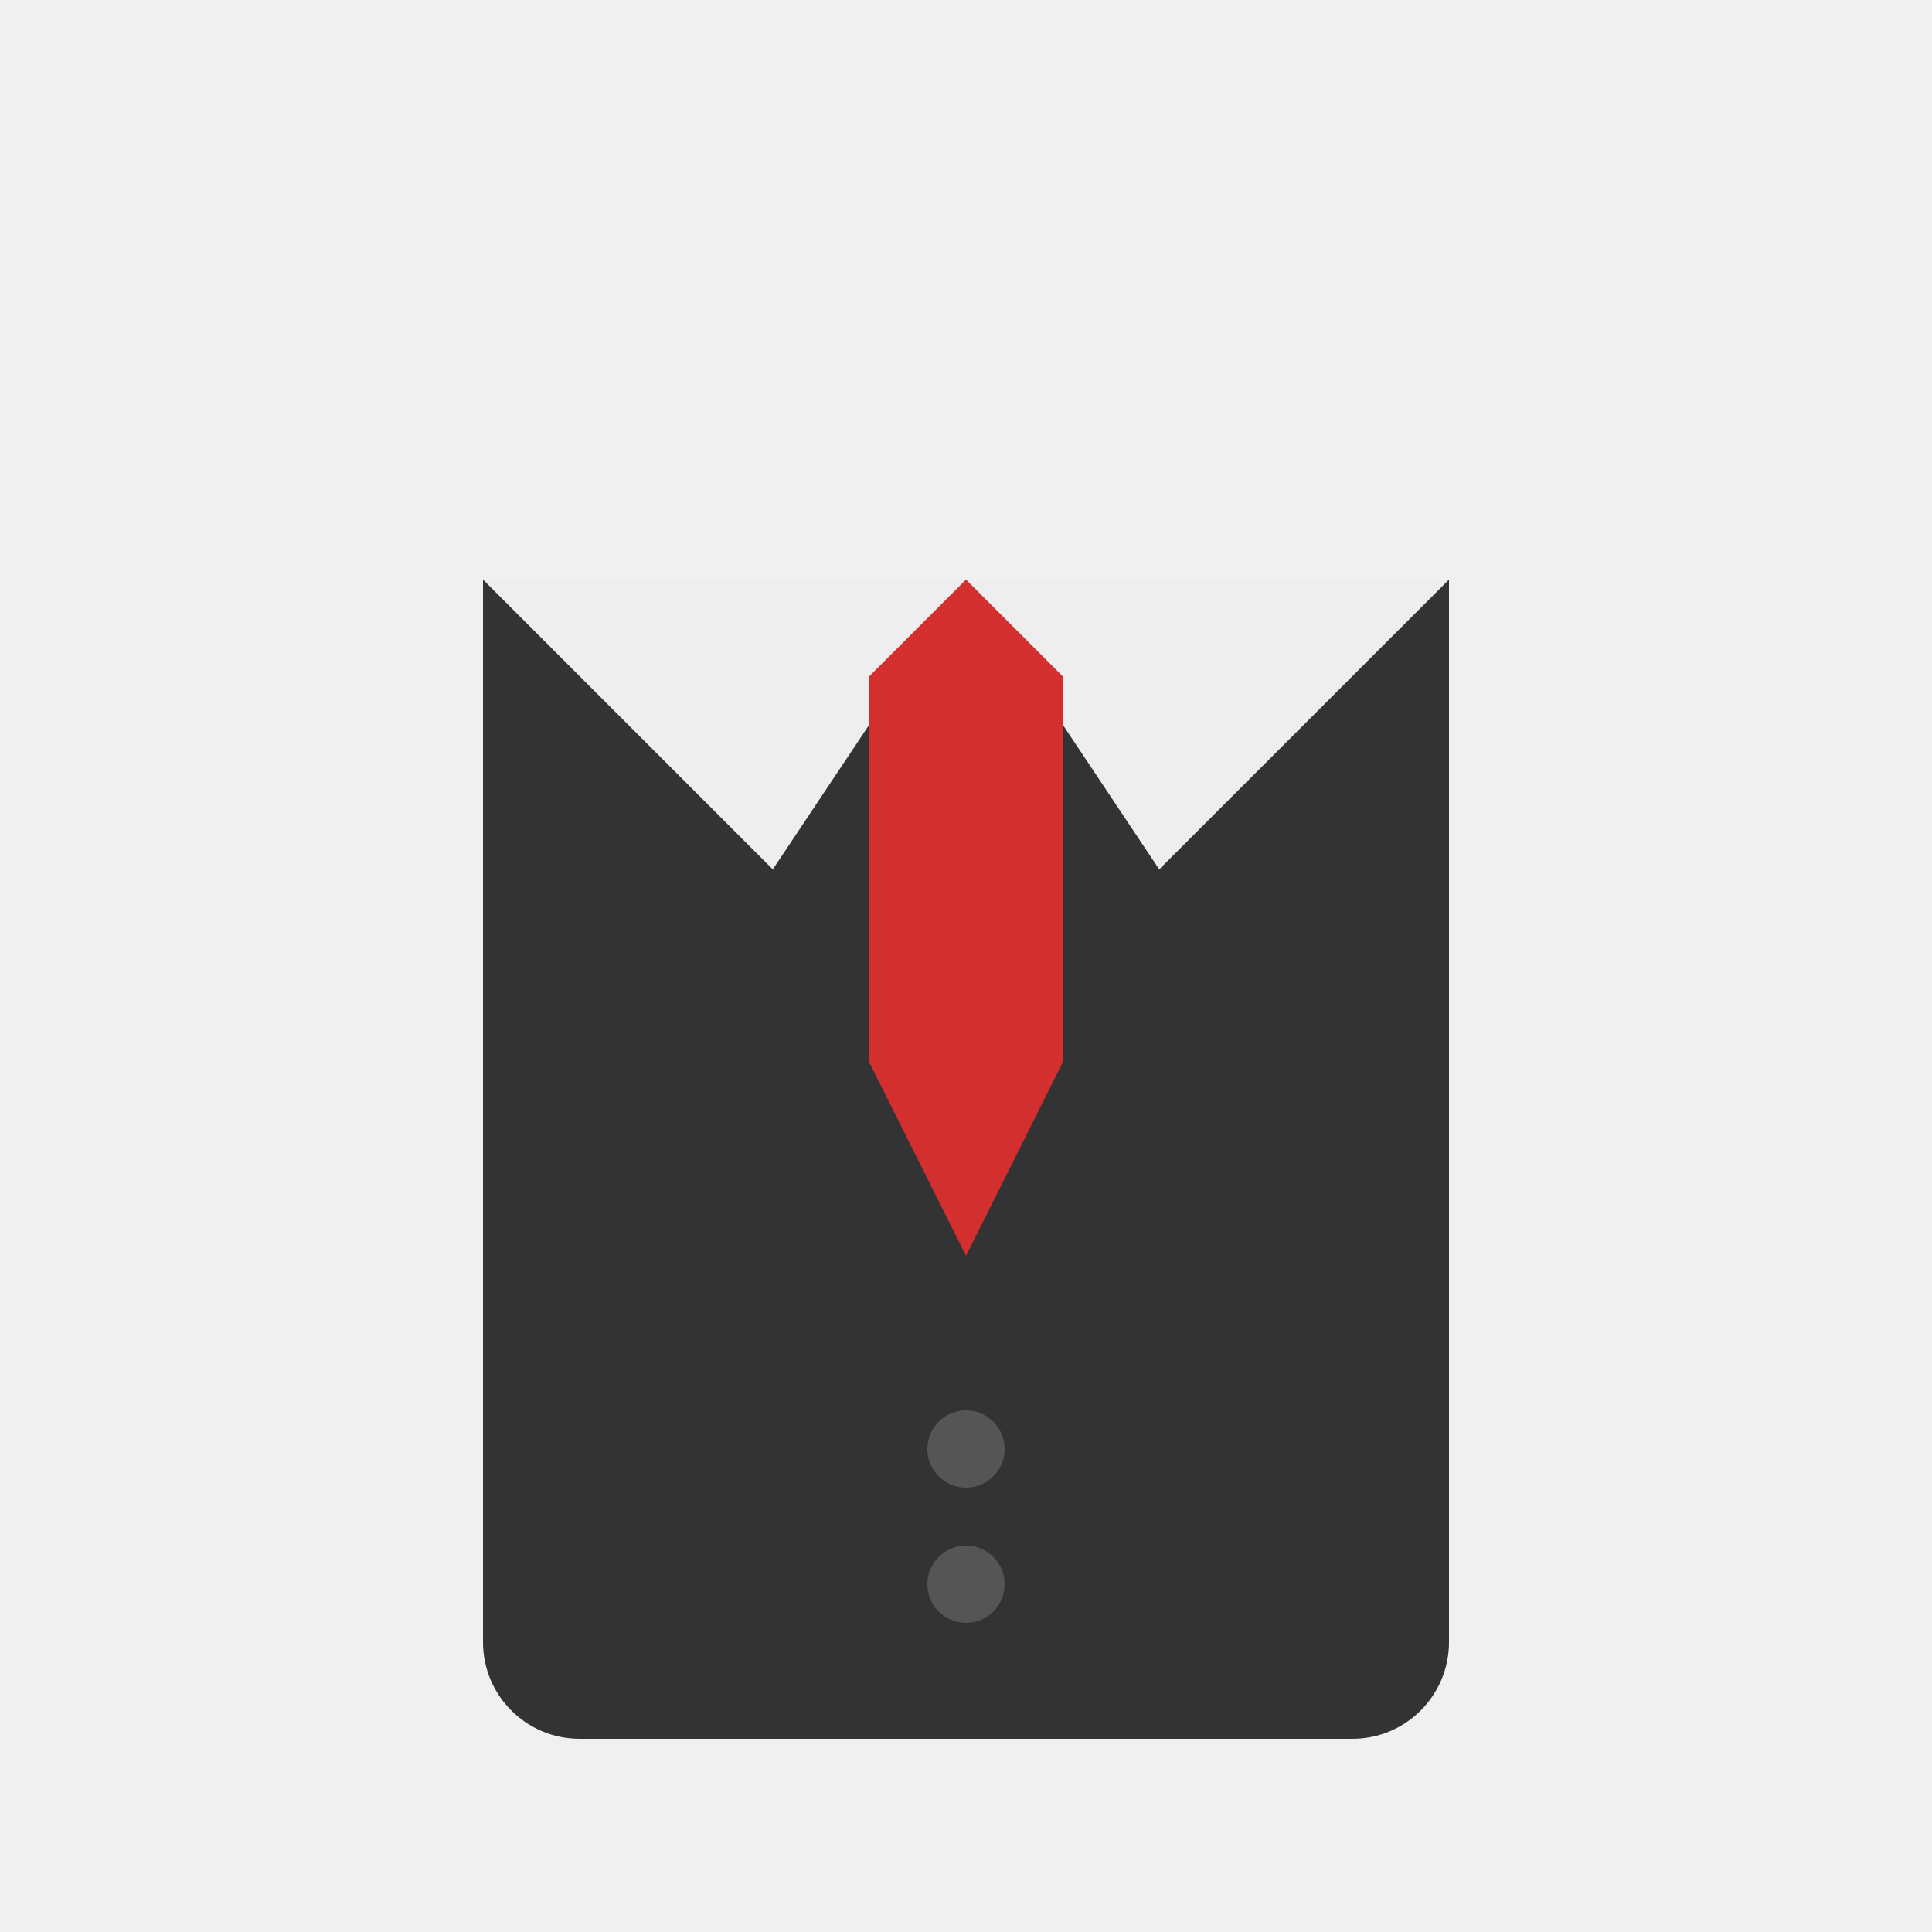
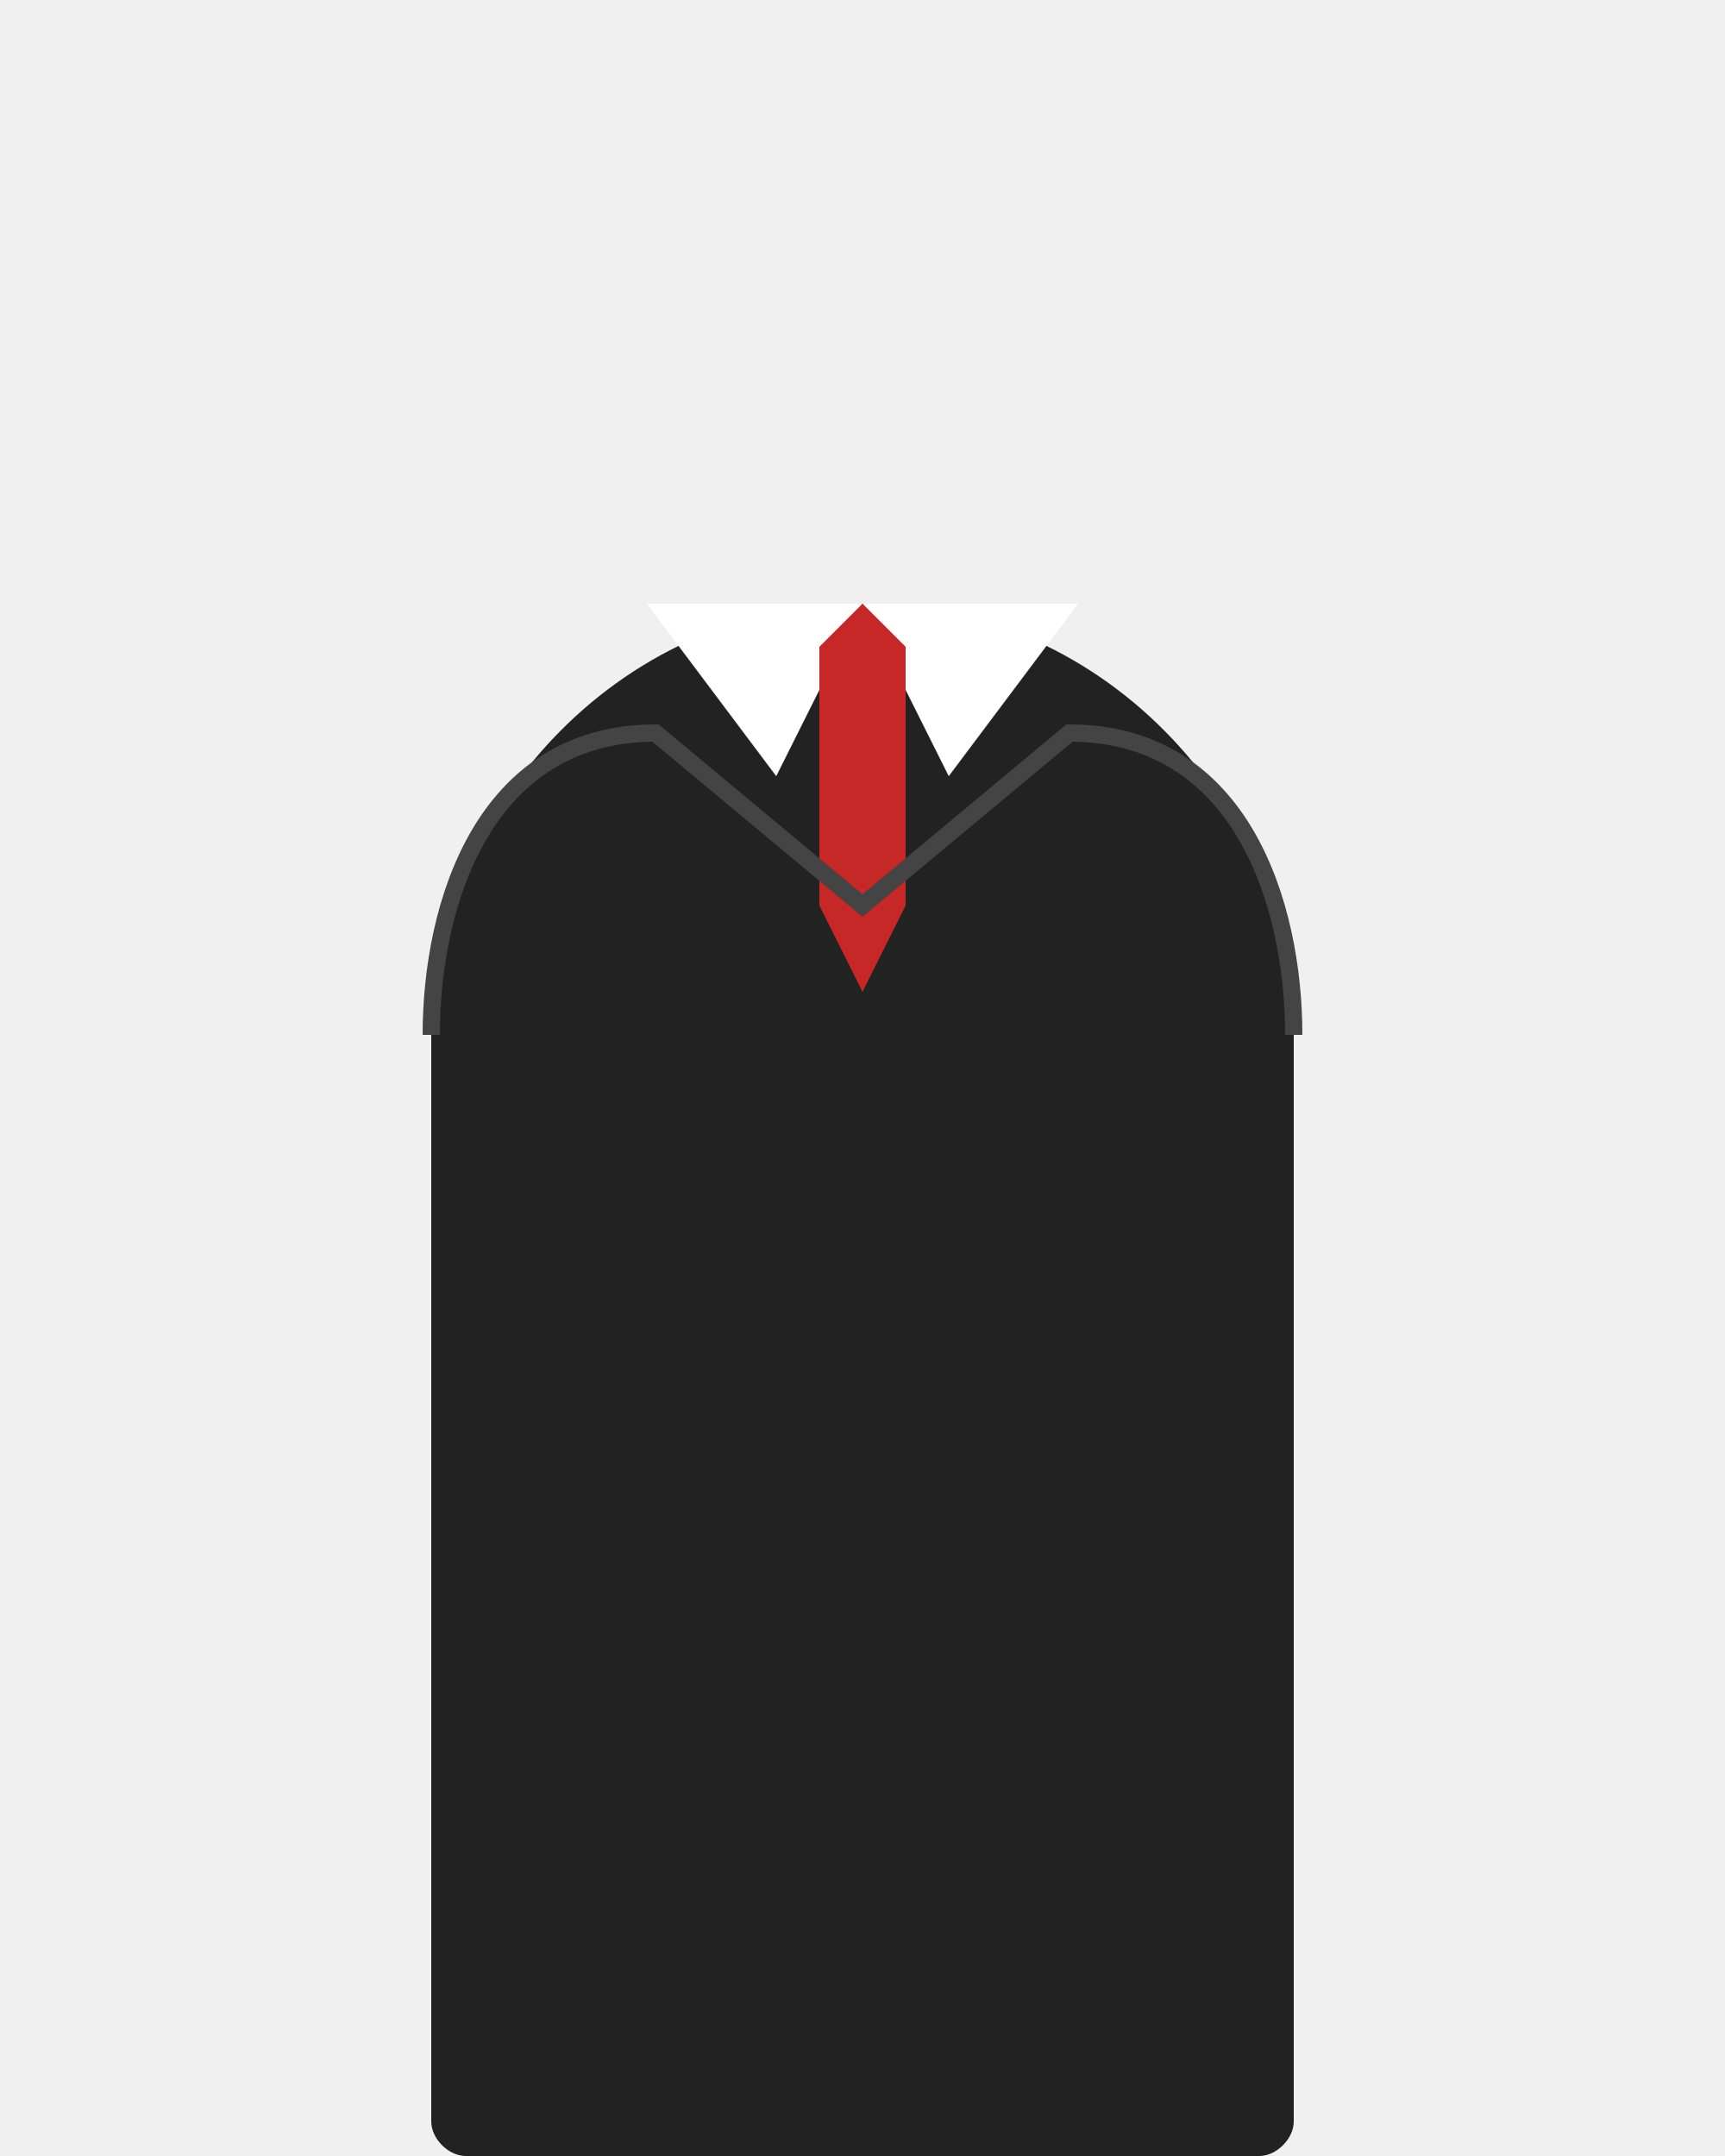
- <svg xmlns="http://www.w3.org/2000/svg" width="100" height="100" viewBox="0 0 100 100" fill="none">
-   <path d="M25 30H75V85C75 87.761 72.761 90 70 90H30C27.239 90 25 87.761 25 85V30Z" fill="#333333" />
-   <path d="M50 30L25 30L40 45L50 30Z" fill="#EEEEEE" />
-   <path d="M50 30L75 30L60 45L50 30Z" fill="#EEEEEE" />
-   <path d="M50 30L45 35V55L50 65L55 55V35L50 30Z" fill="#D32F2F" />
-   <circle cx="50" cy="75" r="2" fill="#555555" />
-   <circle cx="50" cy="82" r="2" fill="#555555" />
+ <svg xmlns="http://www.w3.org/2000/svg" width="400" height="500" viewBox="0 0 400 500" fill="none">
+   <path d="M100 240C100 190 142 140 200 140C258 140 300 190 300 240V492C300 496 296 500 292 500H108C104 500 100 496 100 492V240Z" fill="#222222" />
+   <path d="M200 140L150 140L180 180L200 140Z" fill="#FFFFFF" />
+   <path d="M200 140L250 140L220 180L200 140Z" fill="#FFFFFF" />
+   <path d="M200 140L190 150V210L200 230L210 210V150L200 140Z" fill="#C62828" />
+   <path d="M100 240C100 210 112 170 152 170L200 210L248 170C288 170 300 210 300 240" stroke="#444444" stroke-width="4" />
</svg>
